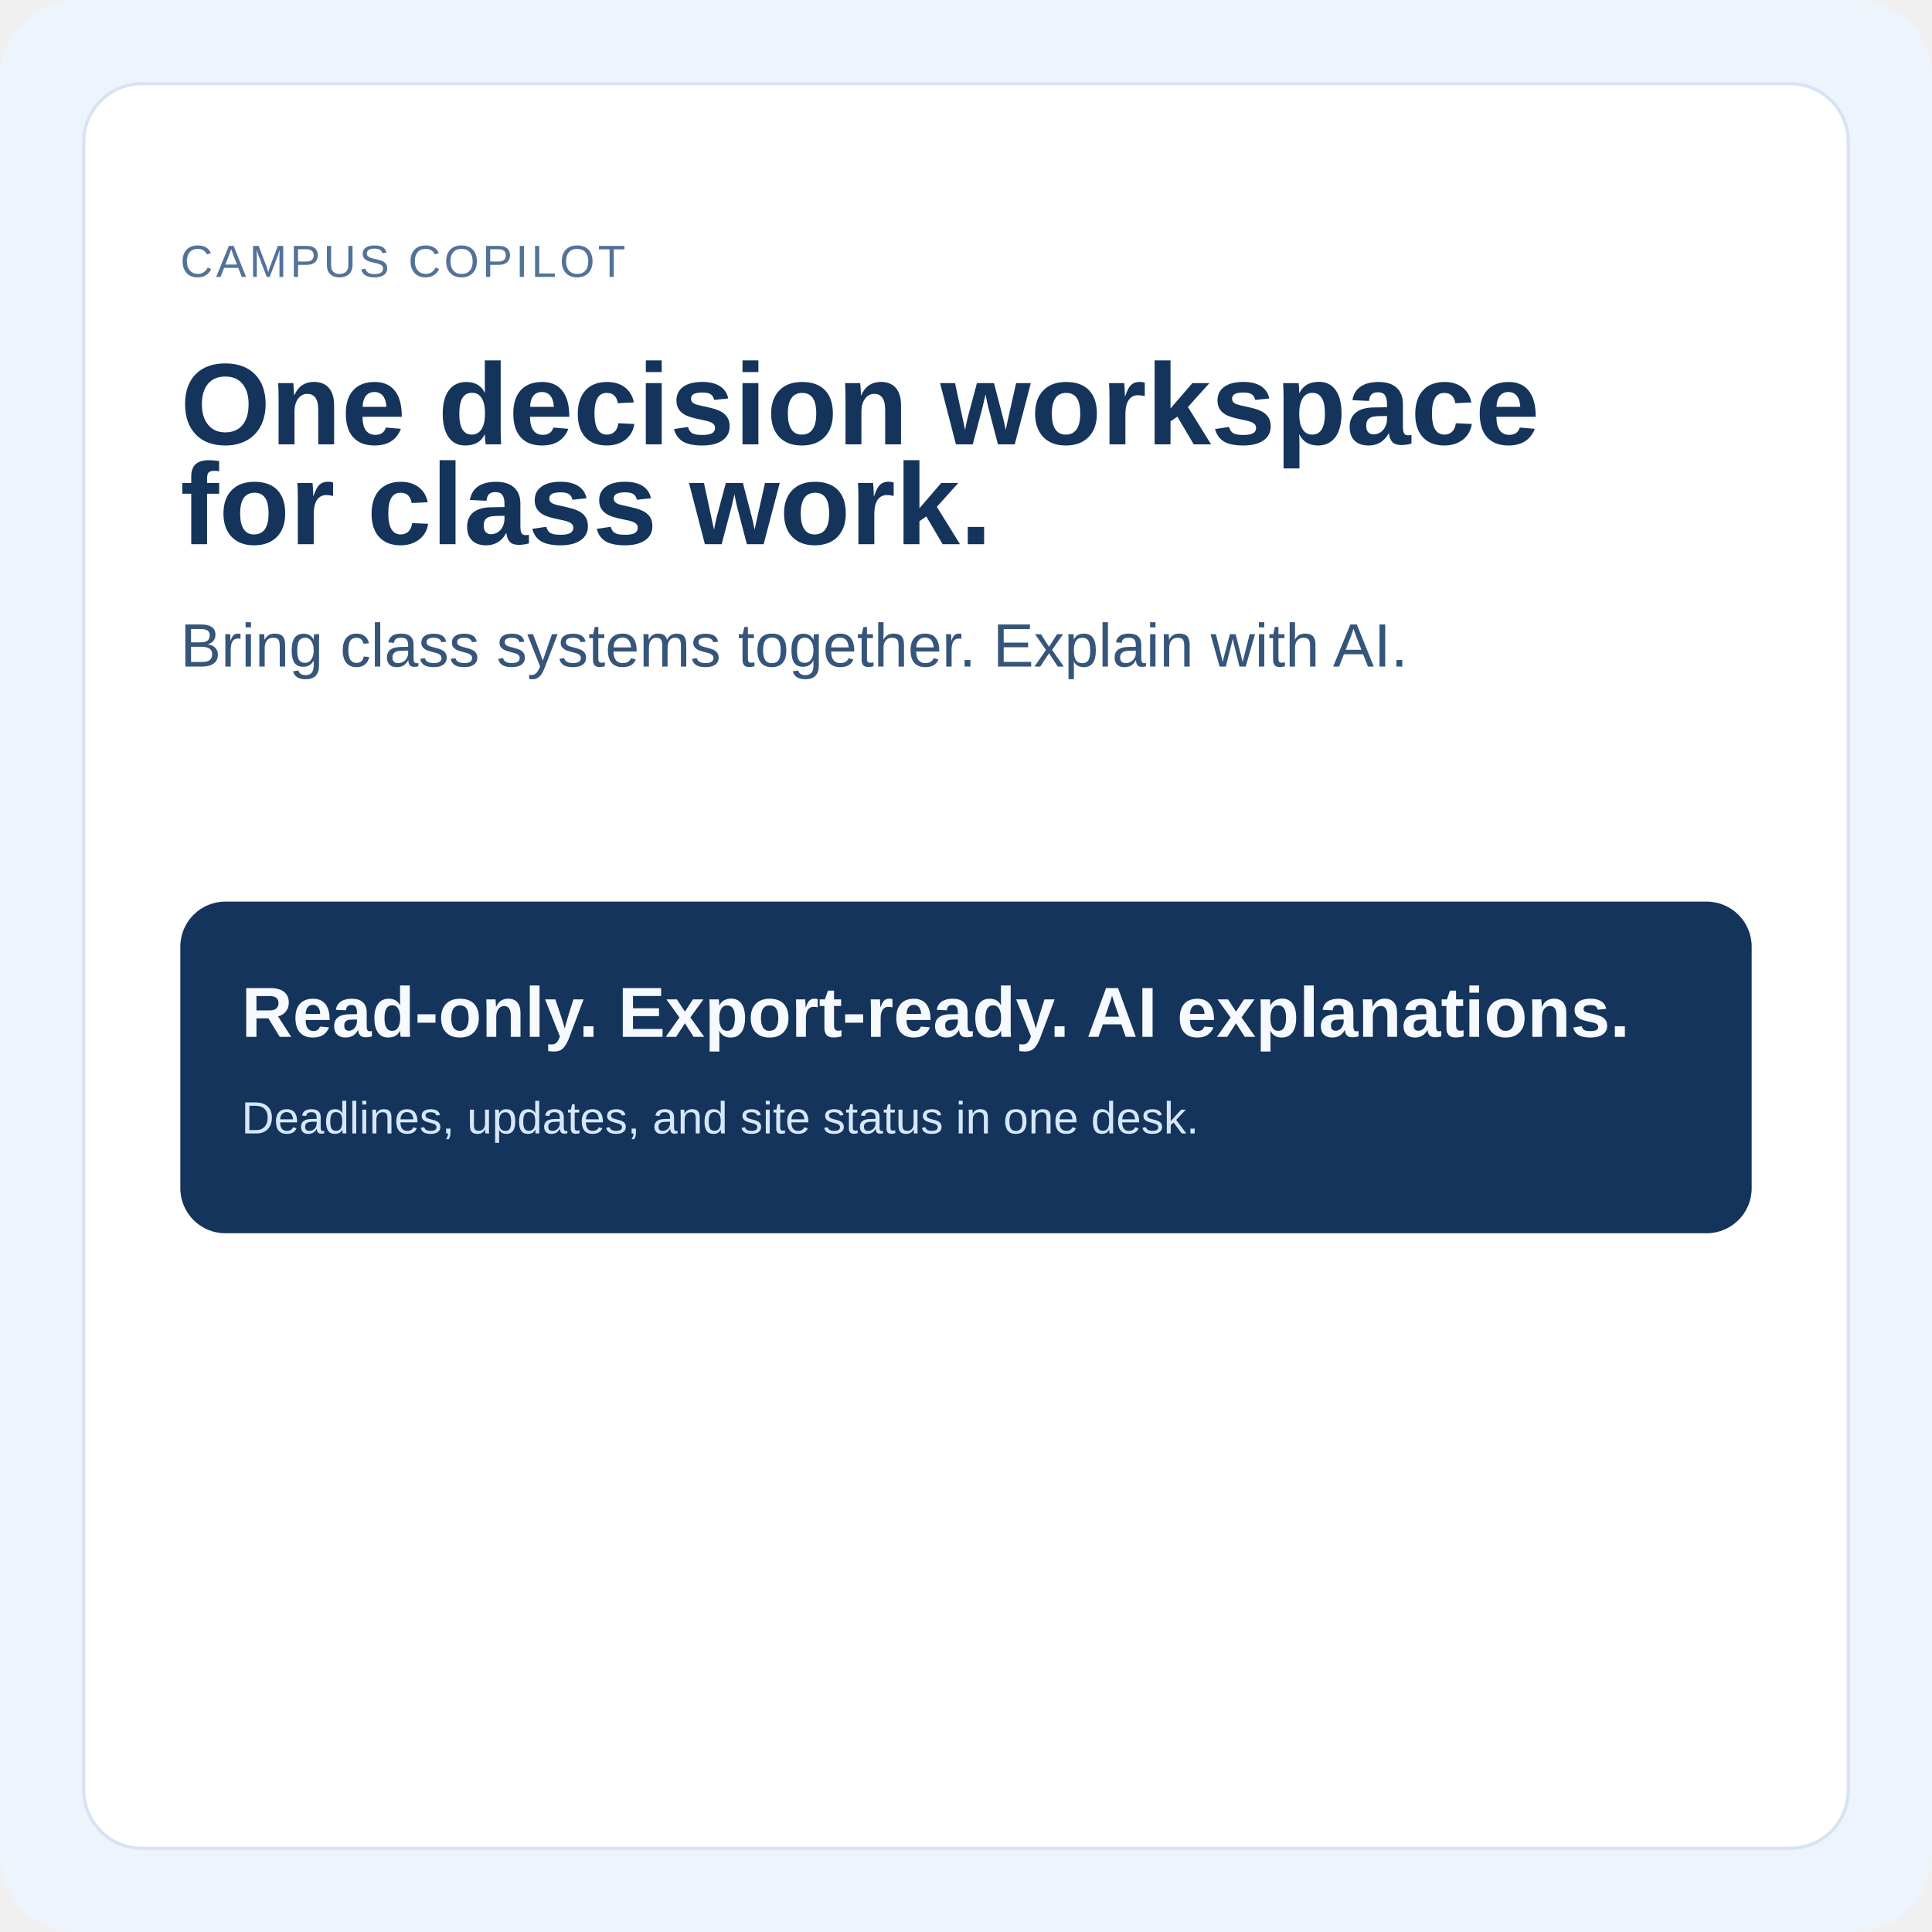
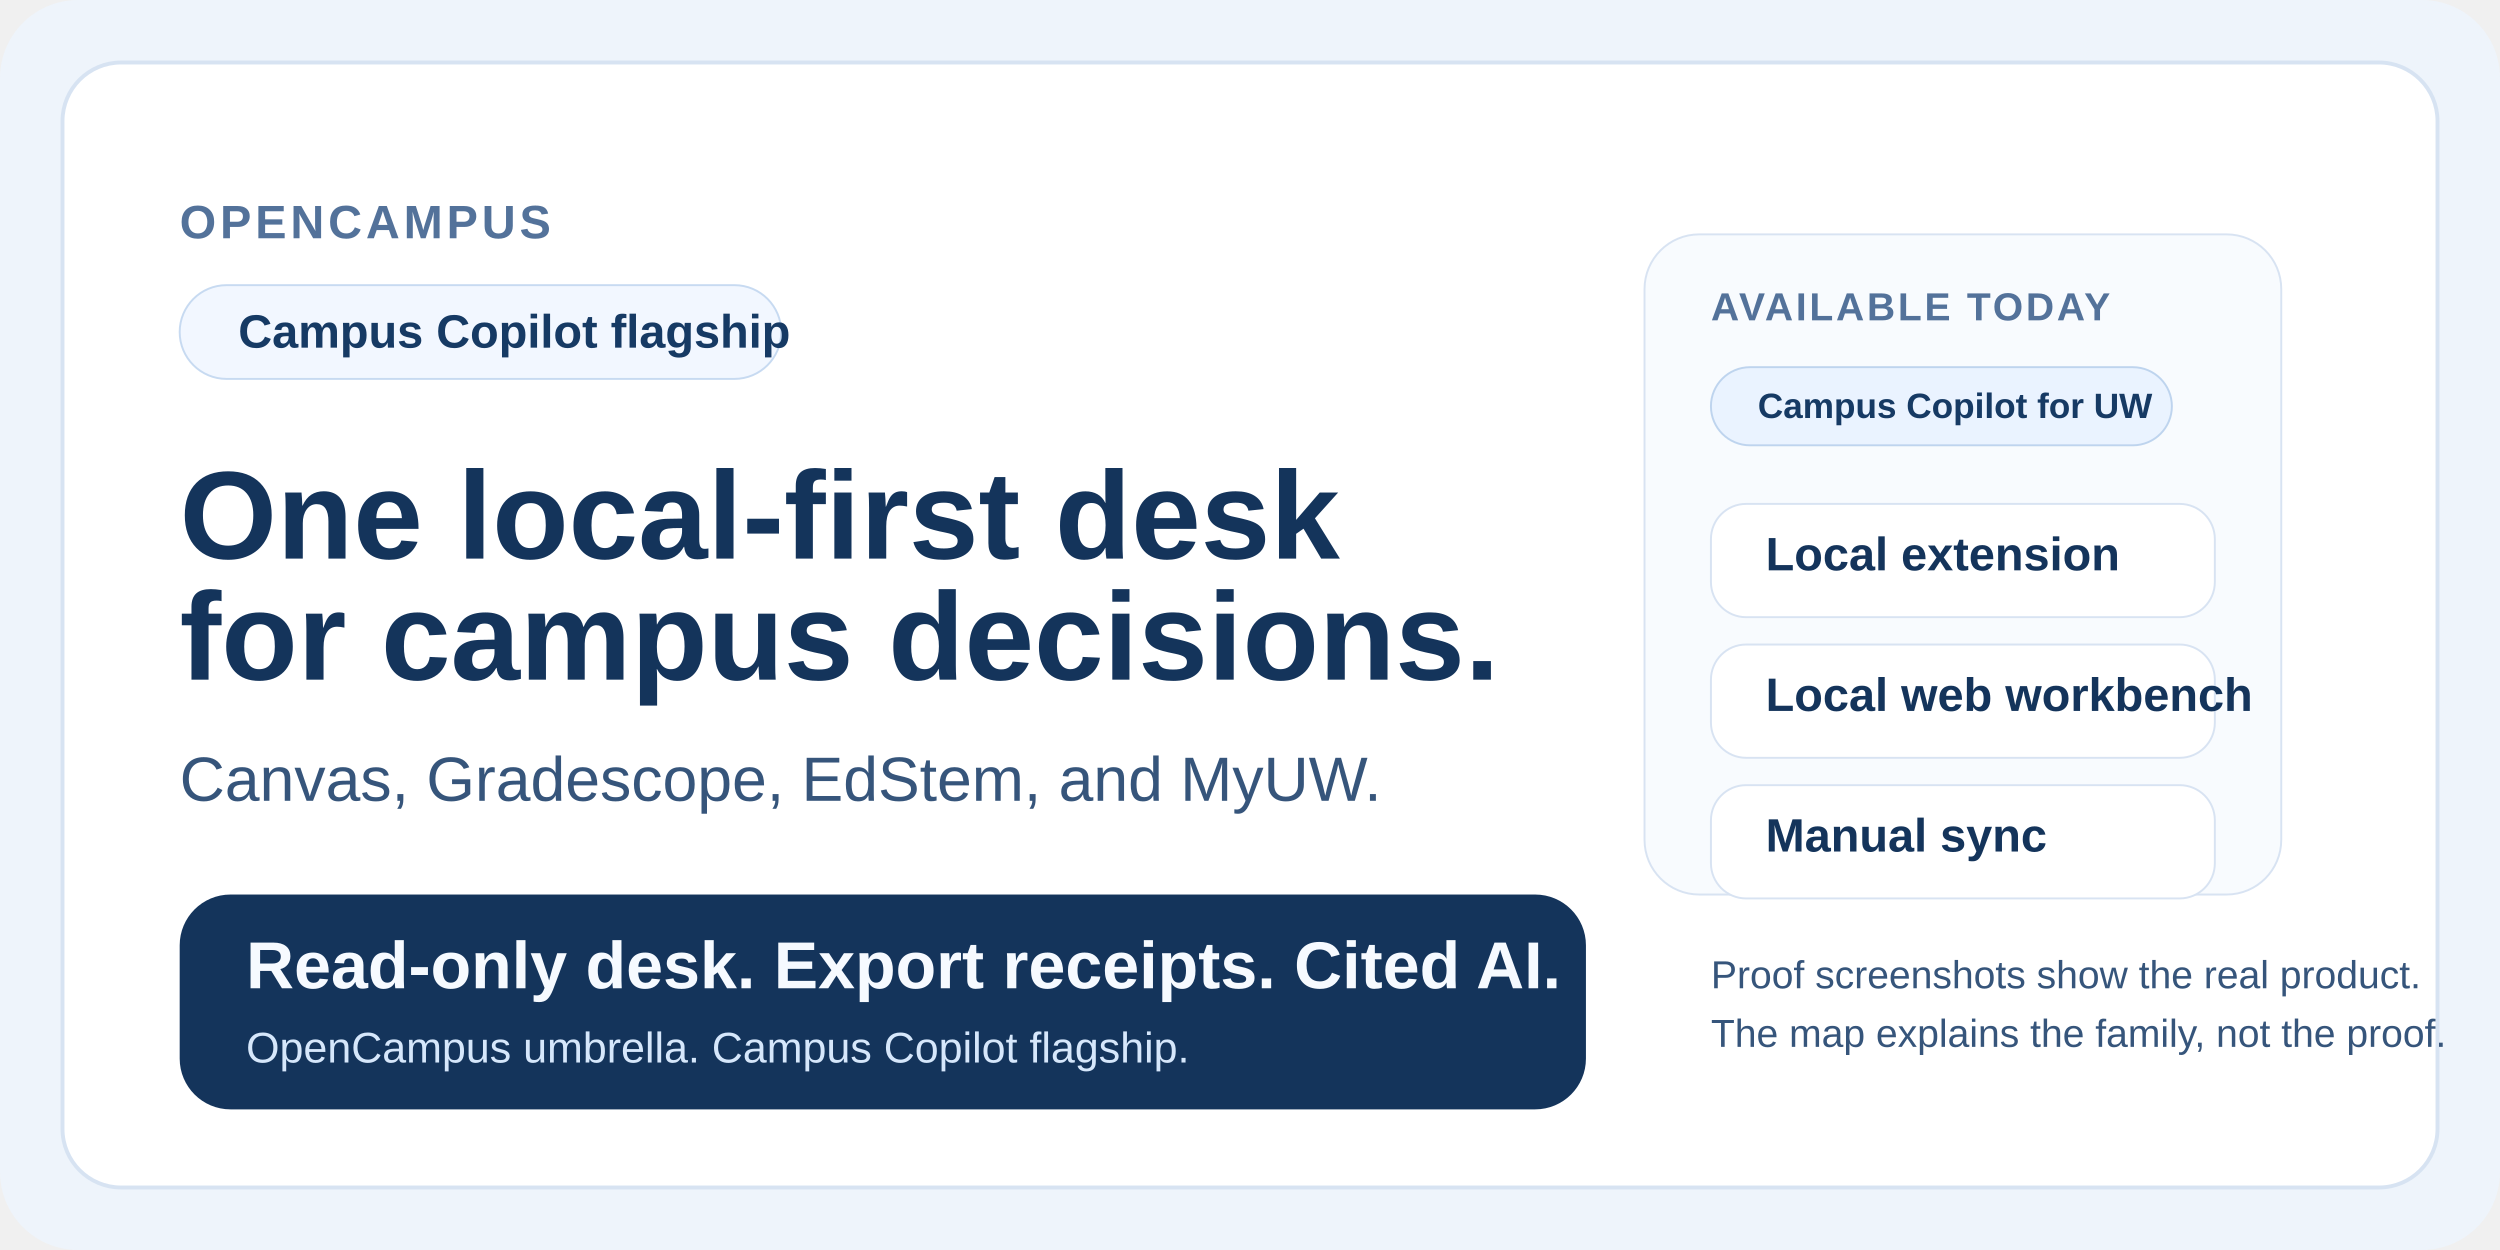
- <svg xmlns="http://www.w3.org/2000/svg" width="1200" height="1200" viewBox="0 0 1200 1200" fill="none">
-   <rect width="1200" height="1200" rx="48" fill="#EEF4FB" />
-   <rect x="52" y="52" width="1096" height="1096" rx="36" fill="#FFFFFF" stroke="#D7E3F2" stroke-width="2" />
-   <text x="112" y="172" fill="#53729A" font-family="Arial, Helvetica, sans-serif" font-size="28" letter-spacing="2">CAMPUS COPILOT</text>
-   <text x="112" y="276" fill="#14345B" font-family="Arial, Helvetica, sans-serif" font-size="72" font-weight="700">One decision workspace</text>
-   <text x="112" y="338" fill="#14345B" font-family="Arial, Helvetica, sans-serif" font-size="72" font-weight="700">for class work.</text>
-   <text x="112" y="414" fill="#36557B" font-family="Arial, Helvetica, sans-serif" font-size="38">Bring class systems together. Explain with AI.</text>
-   <rect x="112" y="560" width="976" height="206" rx="28" fill="#14345B" />
-   <text x="150" y="644" fill="#F6FAFF" font-family="Arial, Helvetica, sans-serif" font-size="44" font-weight="700">Read-only. Export-ready. AI explanations.</text>
-   <text x="150" y="704" fill="#D6E7FB" font-family="Arial, Helvetica, sans-serif" font-size="28">Deadlines, updates, and site status in one desk.</text>
+ <svg xmlns="http://www.w3.org/2000/svg" width="1280" height="640" viewBox="0 0 1280 640" fill="none">
+   <rect width="1280" height="640" rx="40" fill="#EEF4FB" />
+   <rect x="32" y="32" width="1216" height="576" rx="30" fill="#FFFFFF" stroke="#D7E3F2" stroke-width="2" />
+   <text x="92" y="122" fill="#53729A" font-family="Arial, Helvetica, sans-serif" font-size="24" font-weight="700" letter-spacing="2">OPENCAMPUS</text>
+   <rect x="92" y="146" width="308" height="48" rx="24" fill="#F2F7FF" stroke="#C7DAF1" />
+   <text x="122" y="178" fill="#163A64" font-family="Arial, Helvetica, sans-serif" font-size="24" font-weight="700">Campus Copilot flagship</text>
+   <text x="92" y="286" fill="#14345B" font-family="Arial, Helvetica, sans-serif" font-size="64" font-weight="700">One local-first desk</text>
+   <text x="92" y="348" fill="#14345B" font-family="Arial, Helvetica, sans-serif" font-size="64" font-weight="700">for campus decisions.</text>
+   <text x="92" y="410" fill="#36557B" font-family="Arial, Helvetica, sans-serif" font-size="32">Canvas, Gradescope, EdStem, and MyUW.</text>
+   <rect x="92" y="458" width="720" height="110" rx="26" fill="#14345B" />
+   <text x="126" y="506" fill="#F6FAFF" font-family="Arial, Helvetica, sans-serif" font-size="34" font-weight="700">Read-only desk. Export receipts. Cited AI.</text>
+   <text x="126" y="544" fill="#D6E7FB" font-family="Arial, Helvetica, sans-serif" font-size="22">OpenCampus umbrella. Campus Copilot flagship.</text>
+   <rect x="842" y="120" width="326" height="338" rx="28" fill="#F8FBFE" stroke="#D8E3F2" />
+   <text x="876" y="164" fill="#53729A" font-family="Arial, Helvetica, sans-serif" font-size="20" font-weight="700" letter-spacing="1.4">AVAILABLE TODAY</text>
+   <rect x="876" y="188" width="236" height="40" rx="20" fill="#EAF3FF" stroke="#BED4EE" />
+   <text x="900" y="214" fill="#163A64" font-family="Arial, Helvetica, sans-serif" font-size="18" font-weight="700">Campus Copilot for UW</text>
+   <rect x="876" y="258" width="258" height="58" rx="18" fill="#FFFFFF" stroke="#D8E3F2" />
+   <text x="904" y="292" fill="#14345B" font-family="Arial, Helvetica, sans-serif" font-size="24" font-weight="700">Local extension</text>
+   <rect x="876" y="330" width="258" height="58" rx="18" fill="#FFFFFF" stroke="#D8E3F2" />
+   <text x="904" y="364" fill="#14345B" font-family="Arial, Helvetica, sans-serif" font-size="24" font-weight="700">Local web workbench</text>
+   <rect x="876" y="402" width="258" height="58" rx="18" fill="#FFFFFF" stroke="#D8E3F2" />
+   <text x="904" y="436" fill="#14345B" font-family="Arial, Helvetica, sans-serif" font-size="24" font-weight="700">Manual sync</text>
+   <text x="876" y="506" fill="#36557B" font-family="Arial, Helvetica, sans-serif" font-size="20">Proof screenshots show the real product.</text>
+   <text x="876" y="536" fill="#36557B" font-family="Arial, Helvetica, sans-serif" font-size="20">The map explains the family, not the proof.</text>
</svg>
